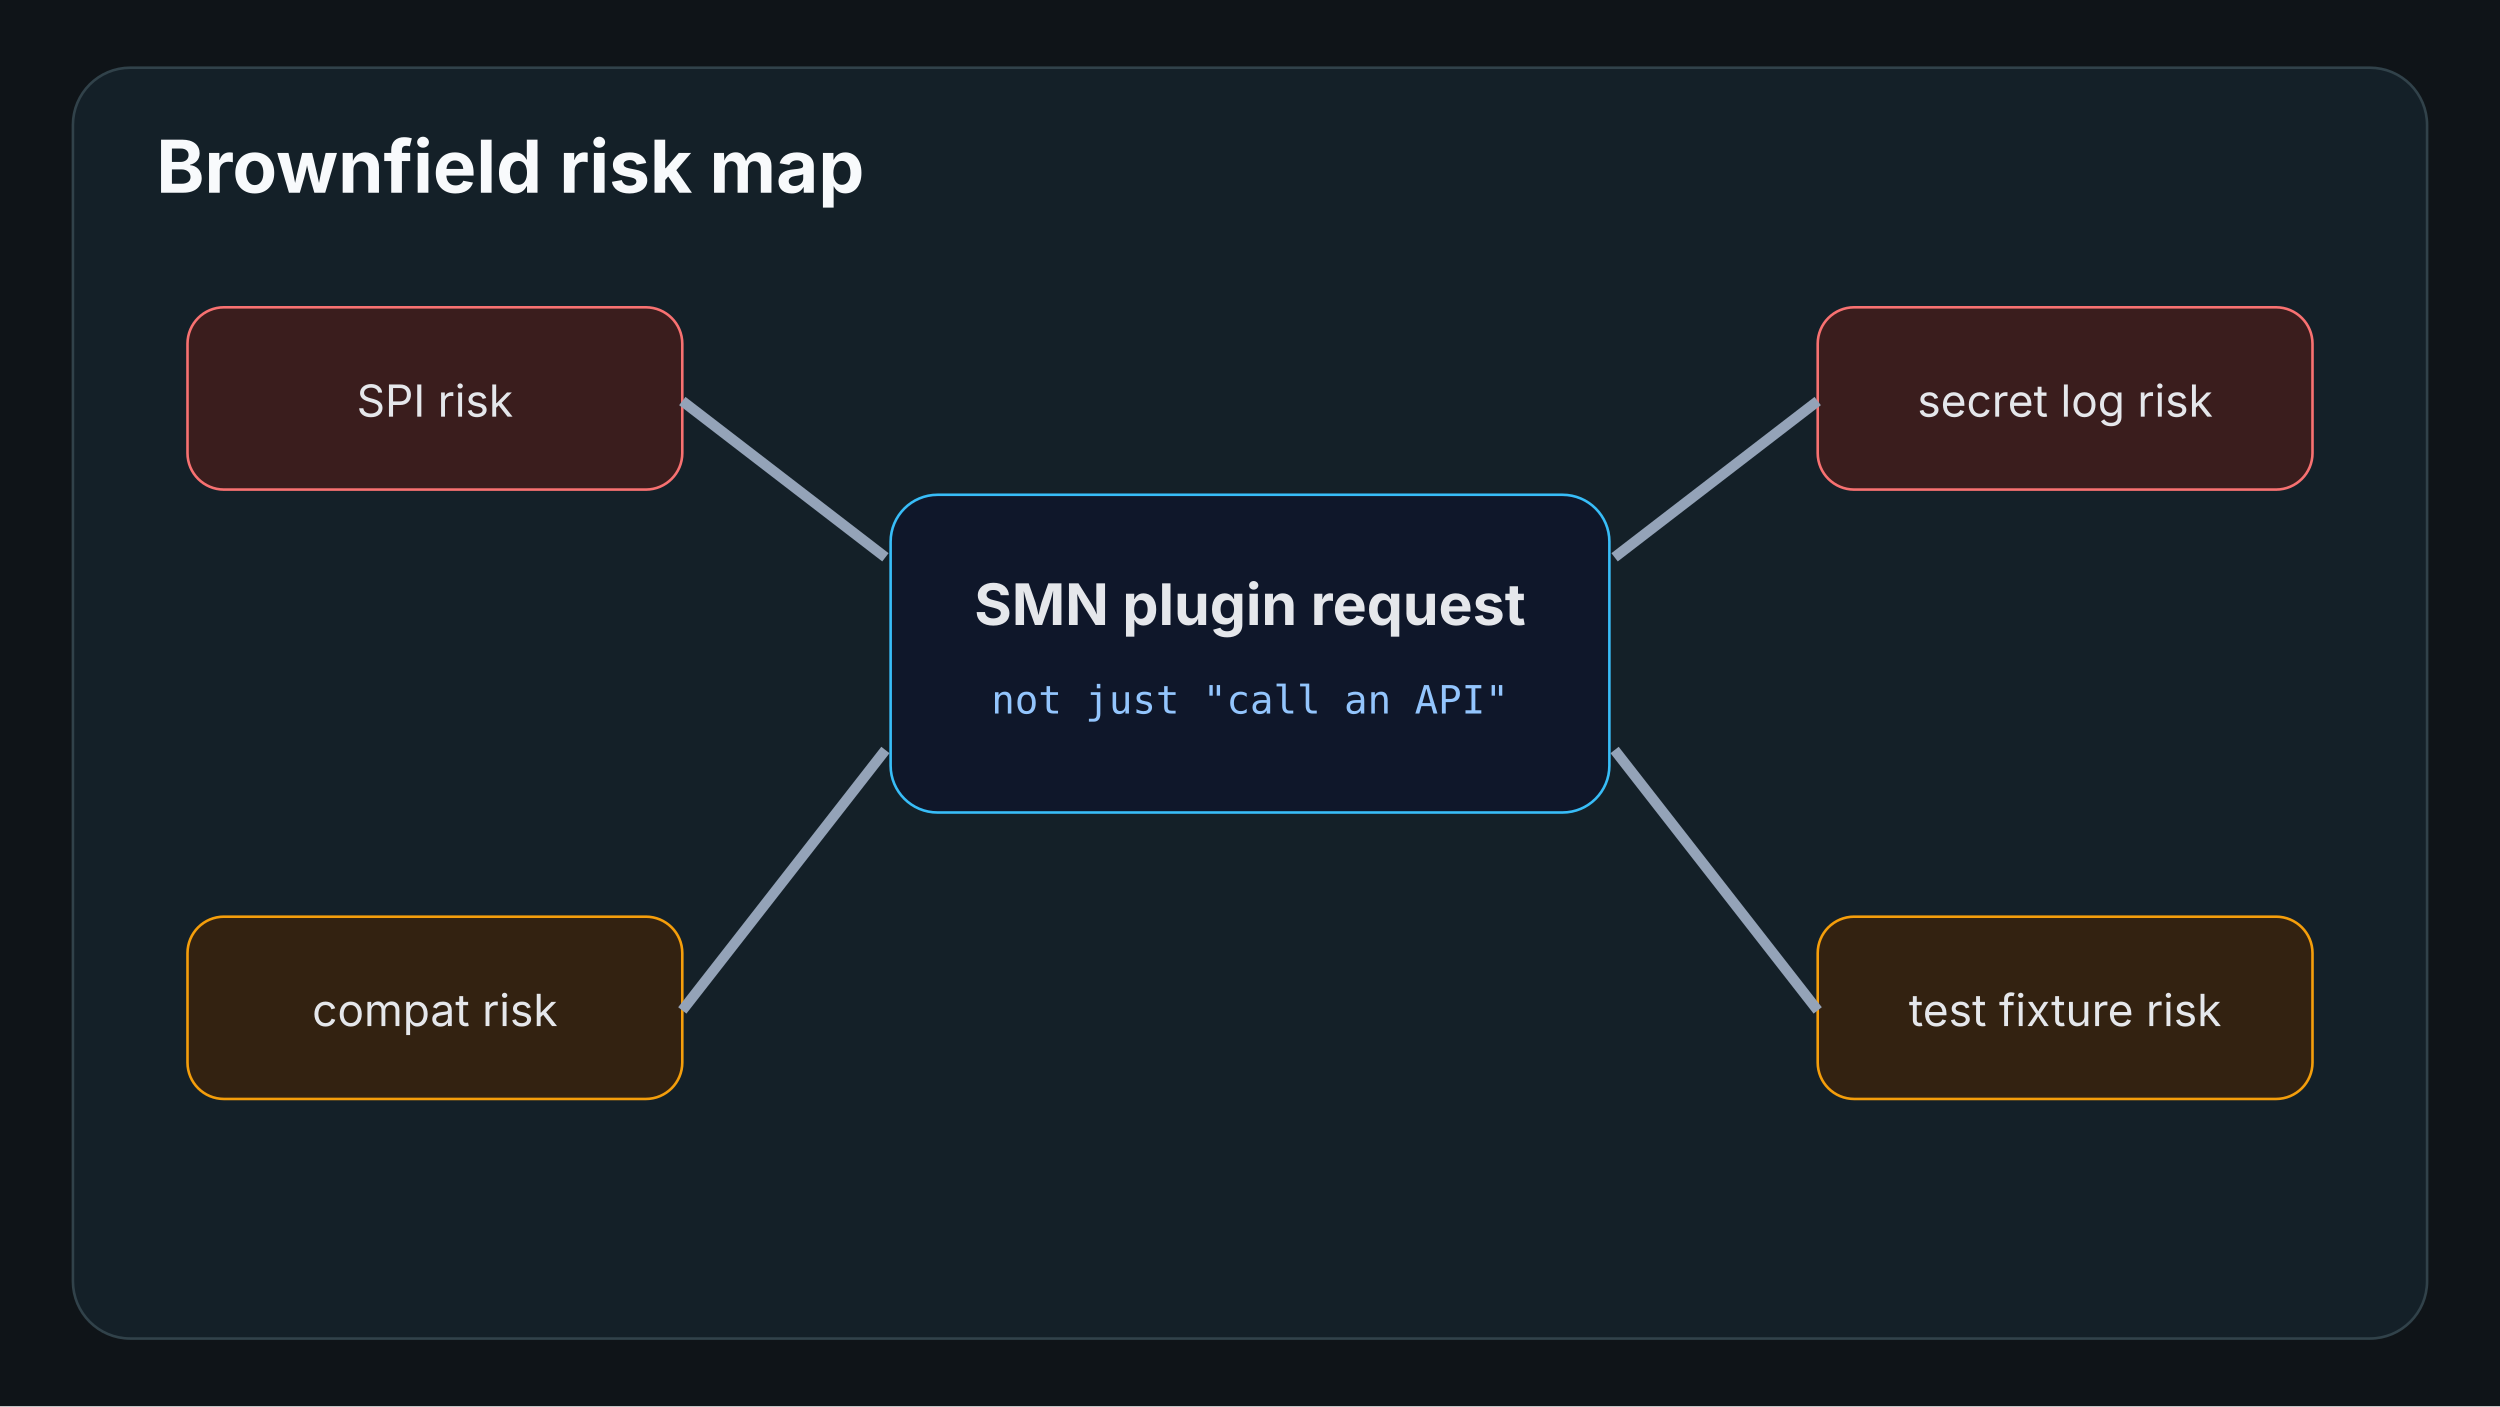
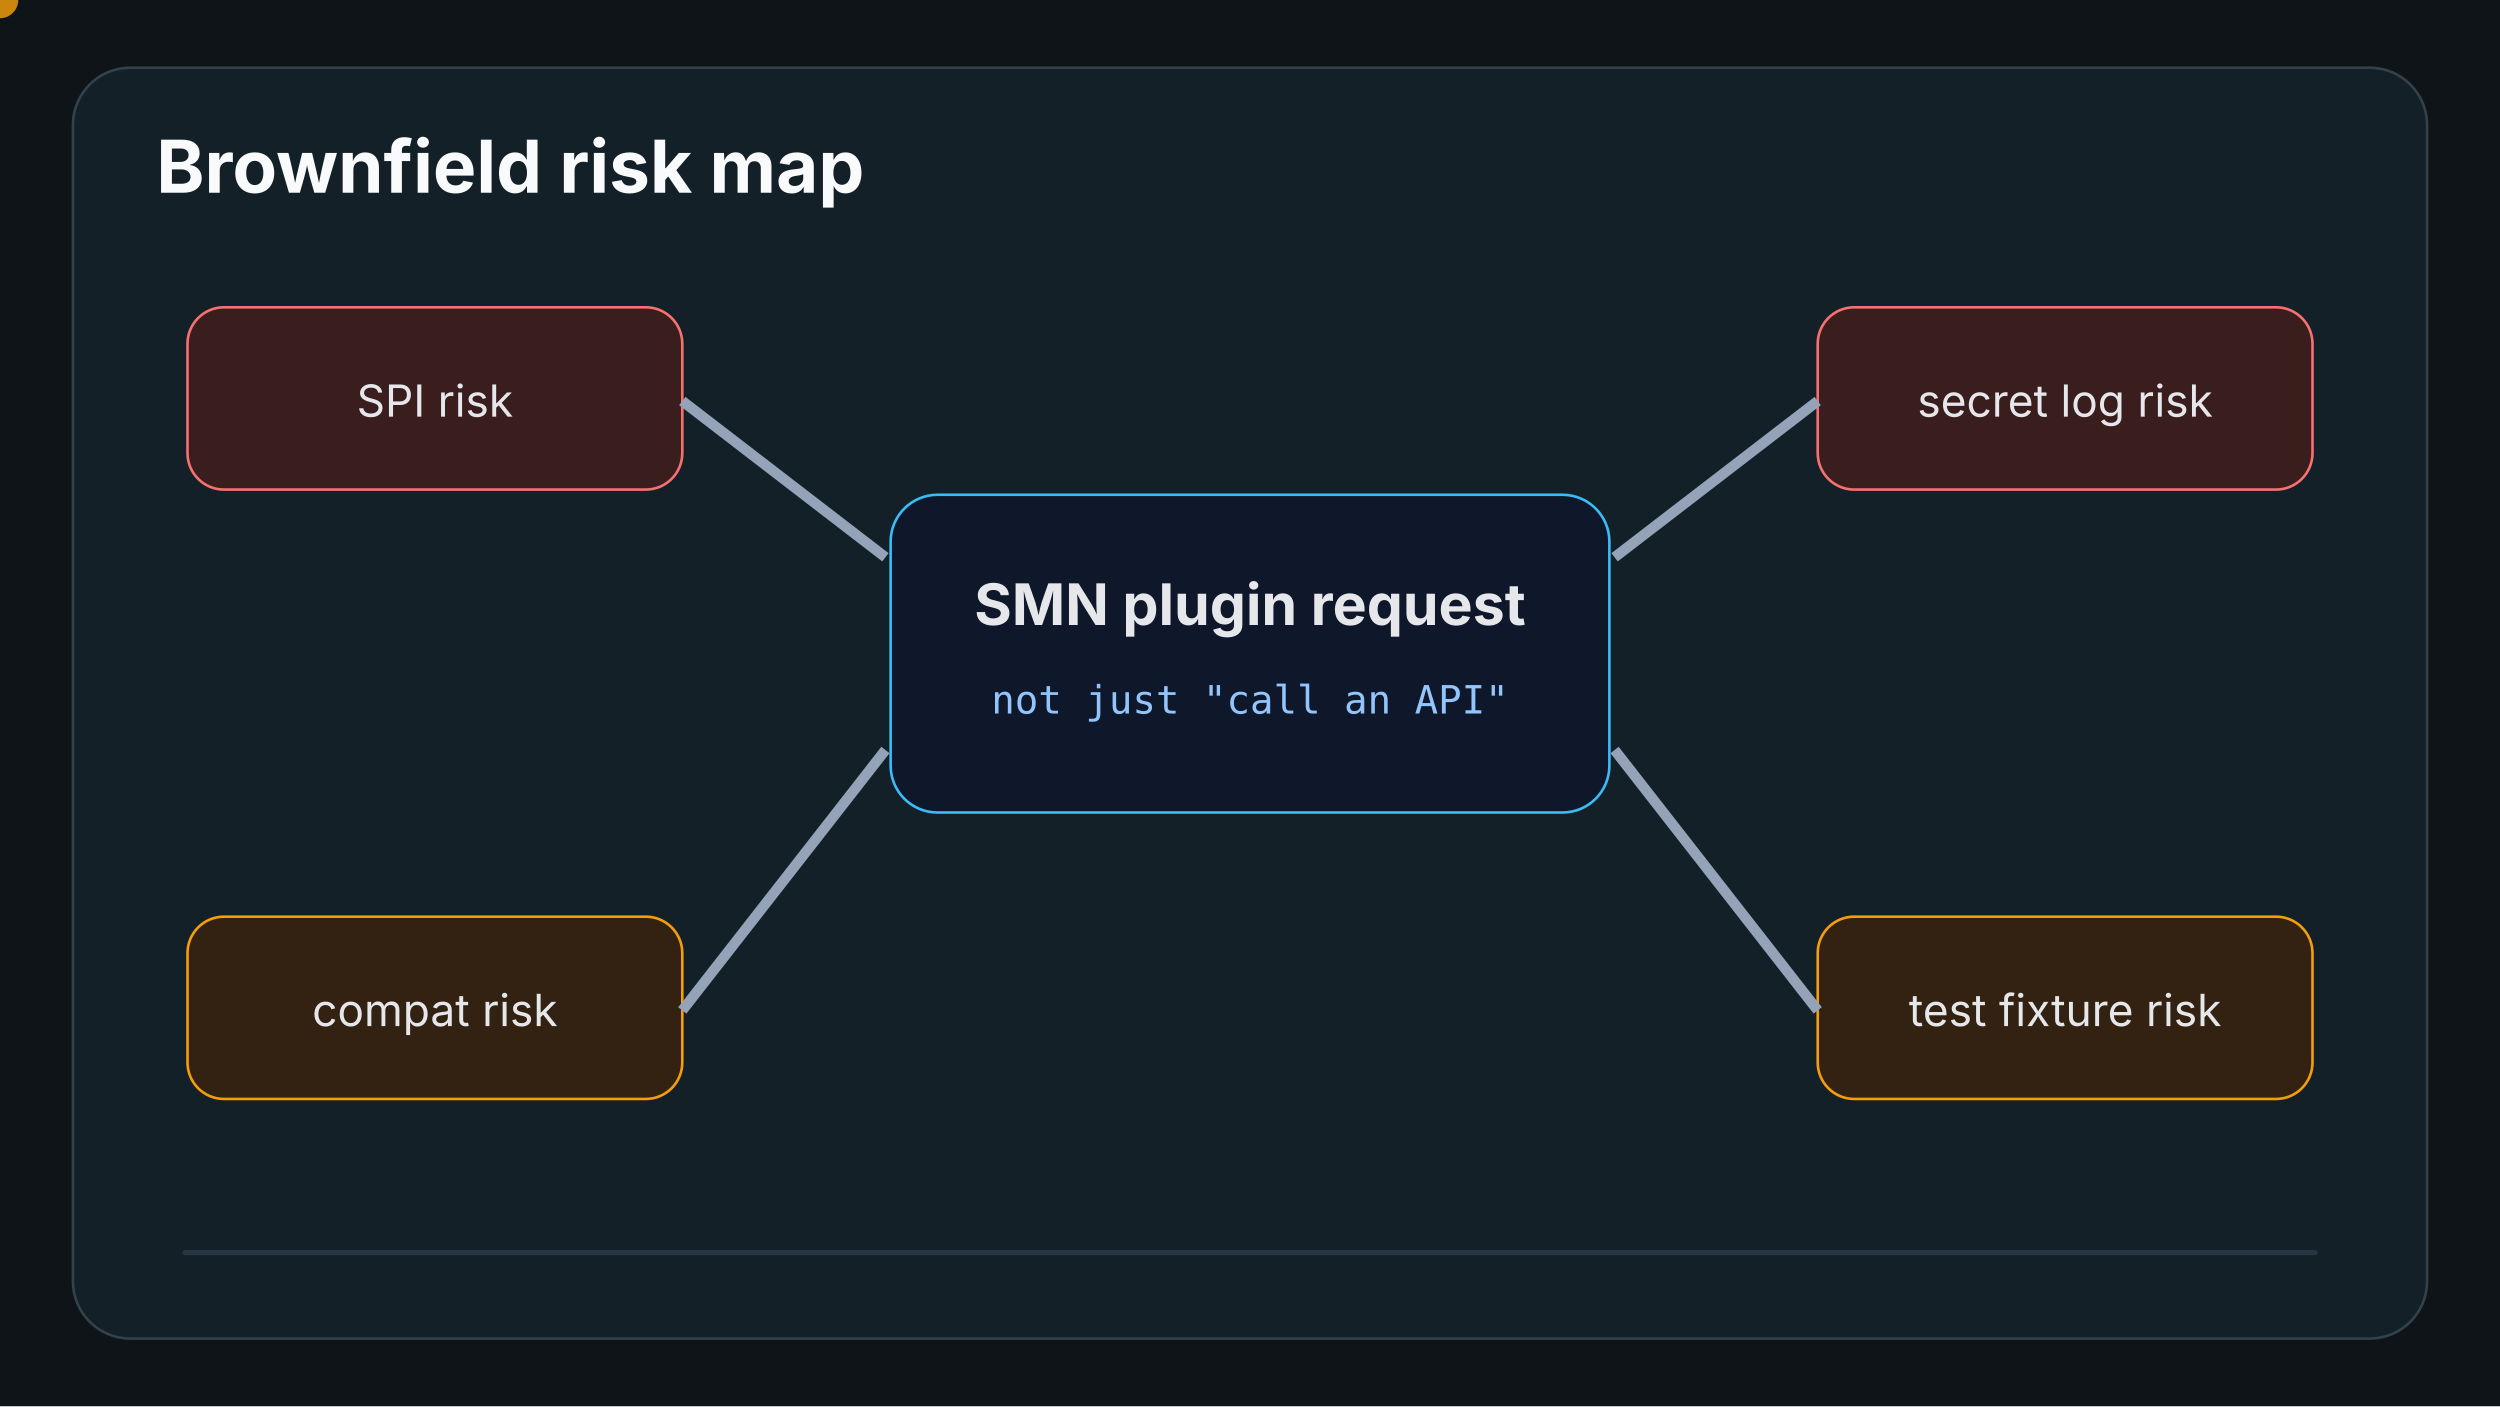
<svg xmlns="http://www.w3.org/2000/svg" width="960" height="540" viewBox="0 0 960 540">
  <rect width="960" height="540" fill="#0f1418" />
  <rect x="28" y="26" width="904" height="488" rx="22" fill="#142028" stroke="#31424a" />
  <text x="60" y="74" font-family="Inter,Arial,sans-serif" font-size="28" font-weight="700" fill="#f8fafc">Brownfield risk map</text>
  <rect x="342" y="190" width="276" height="122" rx="18" fill="#0f172a" stroke="#38bdf8" />
  <text x="480" y="240" text-anchor="middle" font-family="Inter,Arial,sans-serif" font-size="22" font-weight="700" fill="#e5e7eb">SMN plugin request</text>
  <text x="480" y="274" text-anchor="middle" font-family="ui-monospace,Menlo,monospace" font-size="15" fill="#93c5fd">not just "call an API"</text>
  <g font-family="Inter,Arial,sans-serif" font-size="17" fill="#e5e7eb">
    <rect x="72" y="118" width="190" height="70" rx="14" fill="#3a1d1d" stroke="#f87171" />
    <text x="167" y="160" text-anchor="middle">SPI risk</text>
    <rect x="698" y="118" width="190" height="70" rx="14" fill="#3a1d1d" stroke="#f87171" />
    <text x="793" y="160" text-anchor="middle">secret log risk</text>
    <rect x="72" y="352" width="190" height="70" rx="14" fill="#332211" stroke="#f59e0b" />
    <text x="167" y="394" text-anchor="middle">compat risk</text>
    <rect x="698" y="352" width="190" height="70" rx="14" fill="#332211" stroke="#f59e0b" />
    <text x="793" y="394" text-anchor="middle">test fixture risk</text>
  </g>
  <path d="M262 154L340 214M698 154L620 214M262 388L340 288M698 388L620 288" stroke="#94a3b8" stroke-width="4" />
+   <g data-auto-motion="subtle-runner" opacity="0.82">
+     <circle r="7" fill="#f59e0b">
+       <animateMotion dur="5.2s" repeatCount="indefinite" path="M80 486 H880" />
+     </circle>
+     <rect x="70" y="480" width="820" height="2" rx="1" fill="#334155" opacity="0.75" />
+   </g>
</svg>
